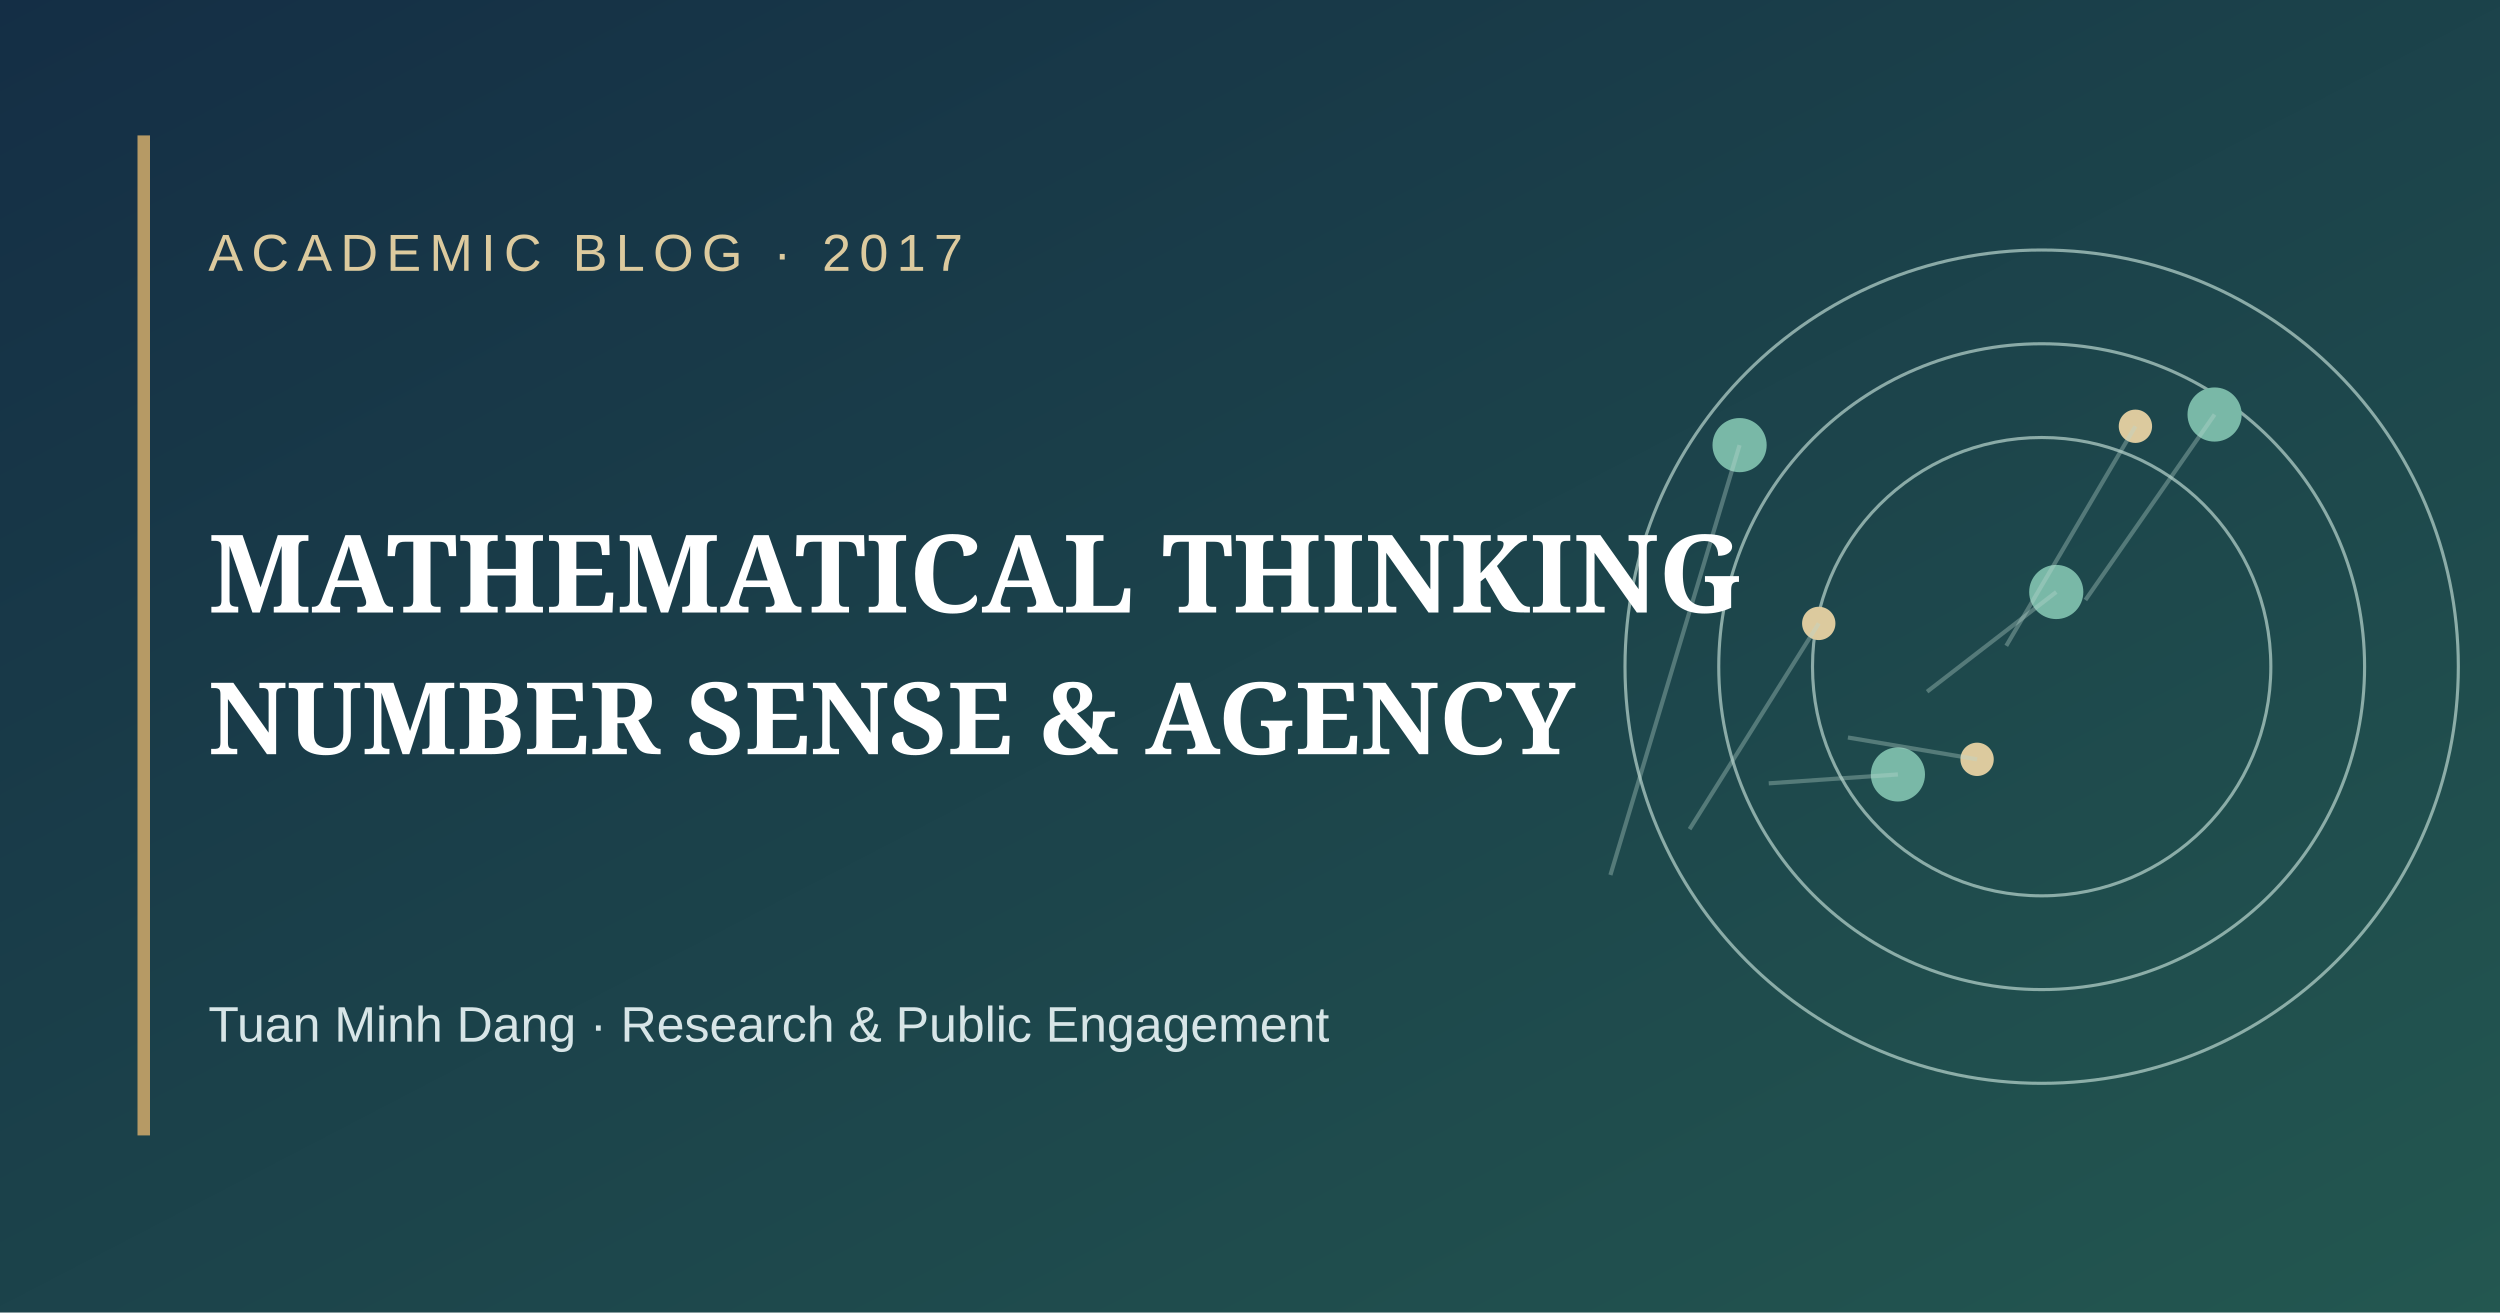
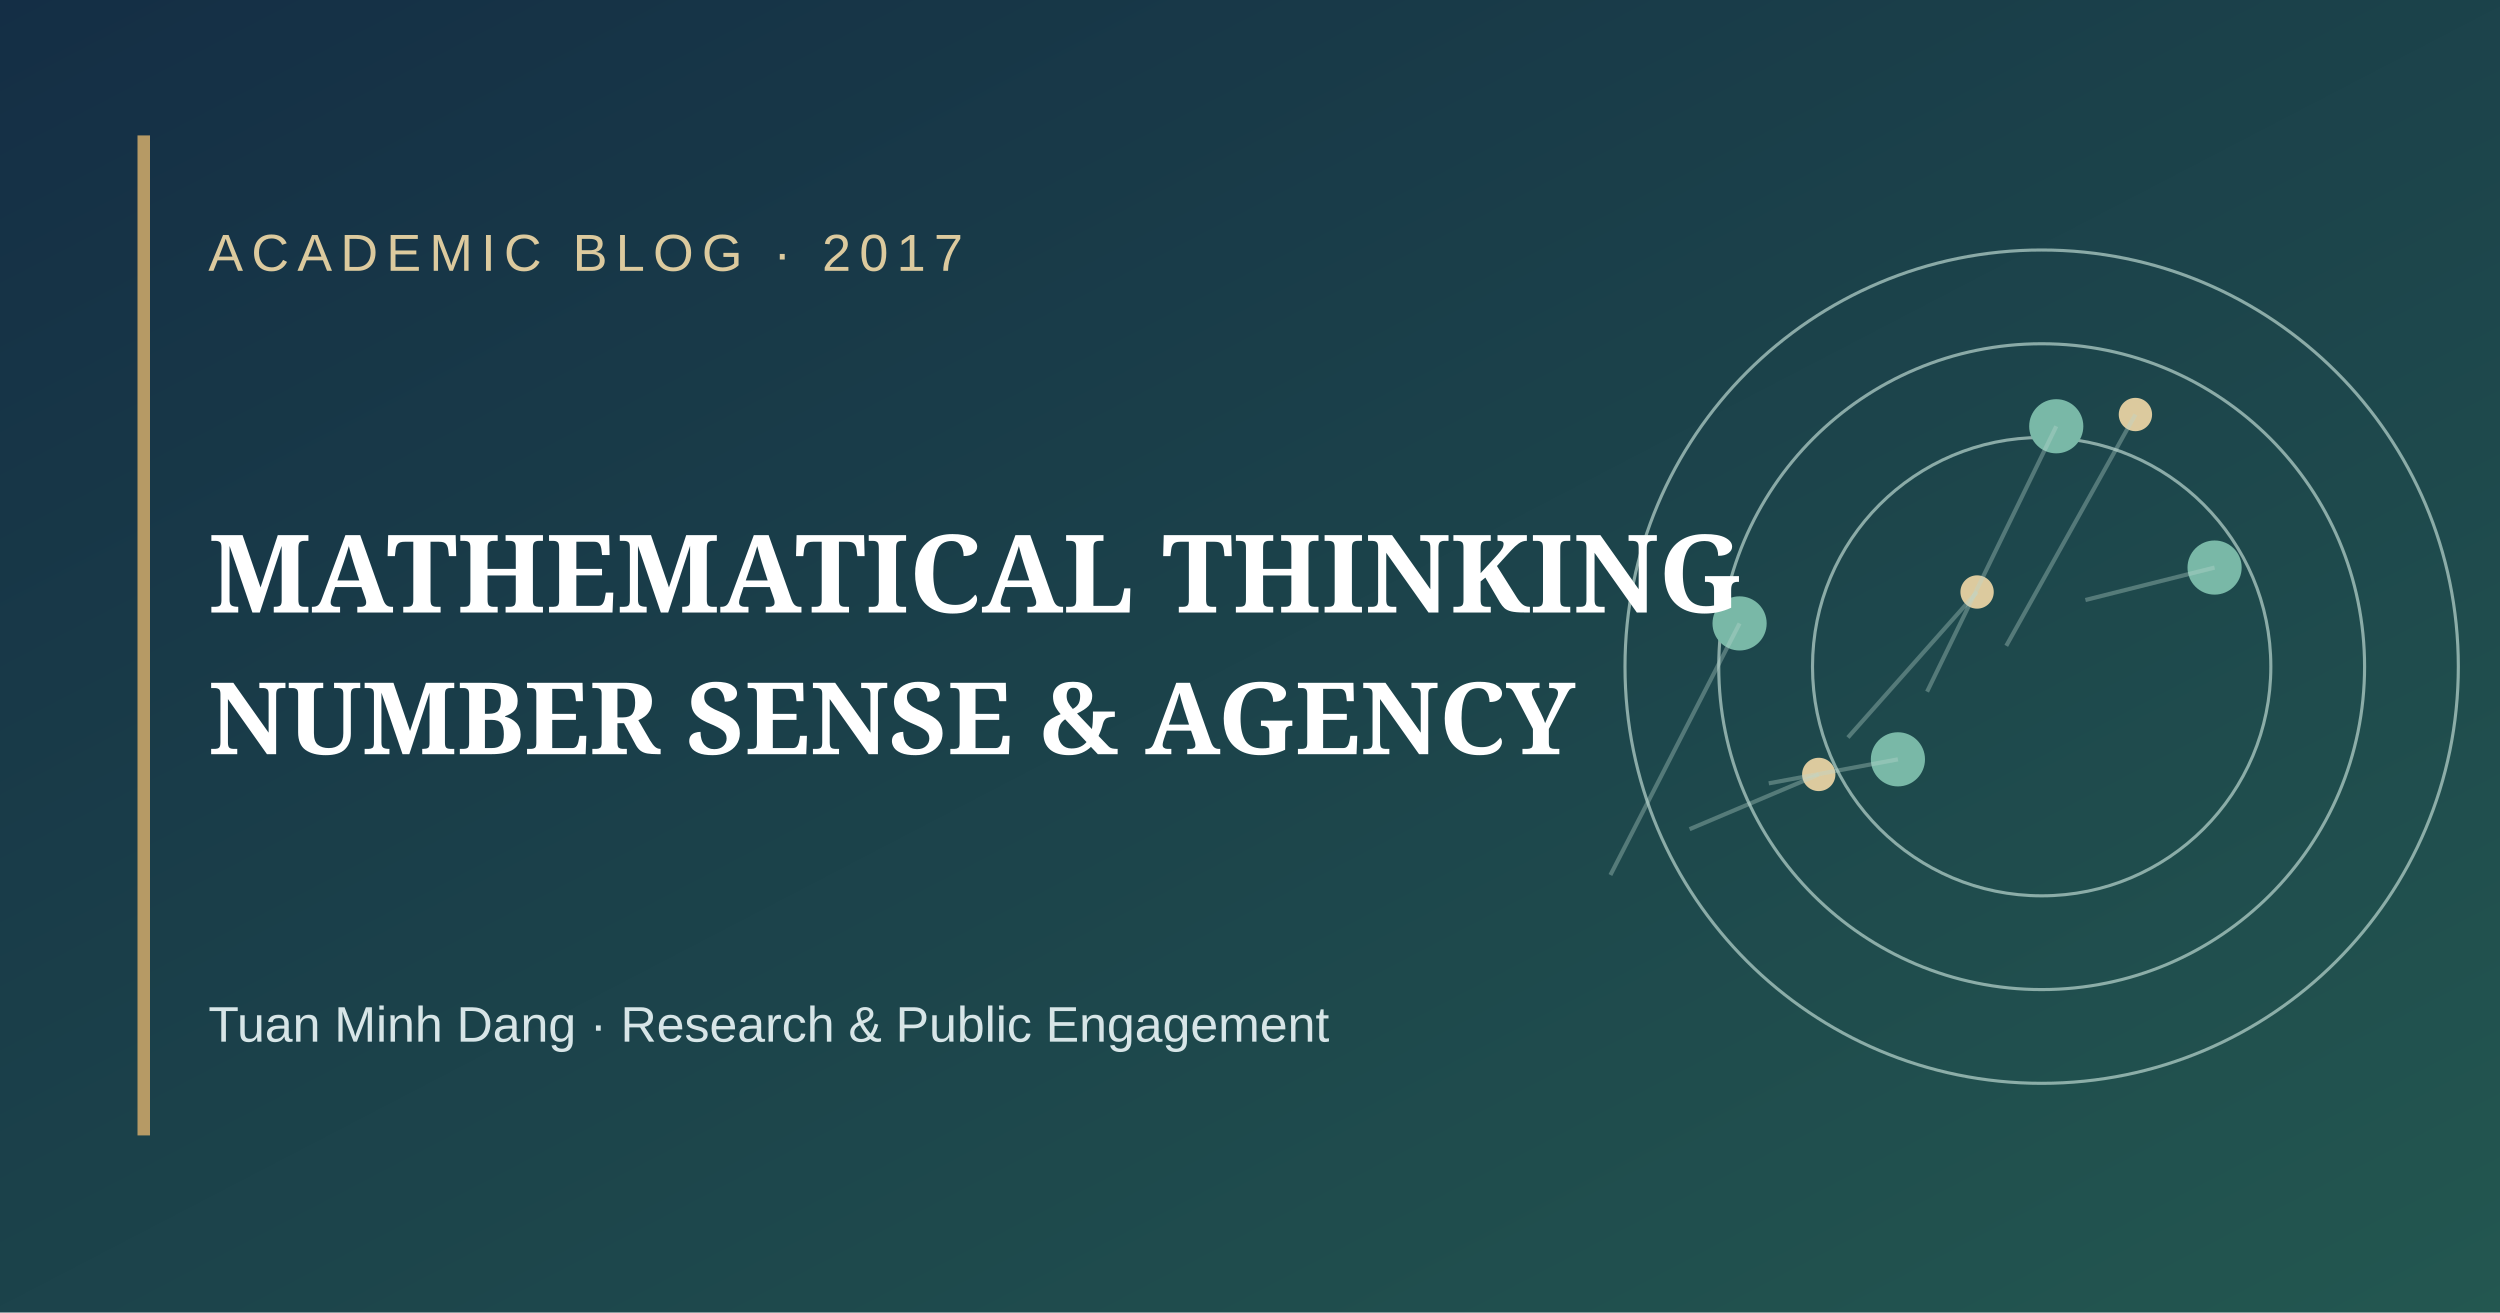
<svg xmlns="http://www.w3.org/2000/svg" width="1200" height="630" viewBox="0 0 1200 630">
  <defs>
    <linearGradient id="g" x2="1" y2="1">
      <stop stop-color="#142e45" />
      <stop offset="1" stop-color="#235750" />
    </linearGradient>
  </defs>
  <rect width="1200" height="630" fill="url(#g)" />
  <rect x="66" y="65" width="6" height="480" fill="#b69a65" />
  <g opacity=".7" fill="none" stroke="#b9d6ce" stroke-width="1.5">
    <circle cx="980" cy="320" r="155" />
    <circle cx="980" cy="320" r="200" />
    <circle cx="980" cy="320" r="110" />
  </g>
-   <circle cx="835" cy="213.656" r="13" fill="#79b8a7" />
-   <path d="M835 213.656 L773 420" stroke="#b9d6ce" stroke-opacity=".35" stroke-width="2" />
-   <circle cx="873" cy="299.238" r="8" fill="#dcca9e" />
-   <path d="M873 299.238 L811 398" stroke="#b9d6ce" stroke-opacity=".35" stroke-width="2" />
-   <circle cx="911" cy="371.73" r="13" fill="#79b8a7" />
-   <path d="M911 371.73 L849 376" stroke="#b9d6ce" stroke-opacity=".35" stroke-width="2" />
-   <circle cx="949" cy="364.482" r="8" fill="#dcca9e" />
-   <path d="M949 364.482 L887 354" stroke="#b9d6ce" stroke-opacity=".35" stroke-width="2" />
-   <circle cx="987" cy="284.159" r="13" fill="#79b8a7" />
-   <path d="M987 284.159 L925 332" stroke="#b9d6ce" stroke-opacity=".35" stroke-width="2" />
-   <circle cx="1025" cy="204.609" r="8" fill="#dcca9e" />
-   <path d="M1025 204.609 L963 310" stroke="#b9d6ce" stroke-opacity=".35" stroke-width="2" />
-   <circle cx="1063" cy="198.97" r="13" fill="#79b8a7" />
-   <path d="M1063 198.97 L1001 288" stroke="#b9d6ce" stroke-opacity=".35" stroke-width="2" />
+   <circle cx="835" cy="299.238" r="13" fill="#79b8a7" />
+   <path d="M835 299.238 L773 420" stroke="#b9d6ce" stroke-opacity=".35" stroke-width="2" />
+   <circle cx="873" cy="371.73" r="8" fill="#dcca9e" />
+   <path d="M873 371.73 L811 398" stroke="#b9d6ce" stroke-opacity=".35" stroke-width="2" />
+   <circle cx="911" cy="364.482" r="13" fill="#79b8a7" />
+   <path d="M911 364.482 L849 376" stroke="#b9d6ce" stroke-opacity=".35" stroke-width="2" />
+   <circle cx="949" cy="284.159" r="8" fill="#dcca9e" />
+   <path d="M949 284.159 L887 354" stroke="#b9d6ce" stroke-opacity=".35" stroke-width="2" />
+   <circle cx="987" cy="204.609" r="13" fill="#79b8a7" />
+   <path d="M987 204.609 L925 332" stroke="#b9d6ce" stroke-opacity=".35" stroke-width="2" />
+   <circle cx="1025" cy="198.97" r="8" fill="#dcca9e" />
+   <path d="M1025 198.97 L963 310" stroke="#b9d6ce" stroke-opacity=".35" stroke-width="2" />
+   <circle cx="1063" cy="272.427" r="13" fill="#79b8a7" />
+   <path d="M1063 272.427 L1001 288" stroke="#b9d6ce" stroke-opacity=".35" stroke-width="2" />
  <text x="100" y="130" fill="#dcca9e" font-family="Arial,sans-serif" font-size="25" letter-spacing="4">ACADEMIC BLOG · 2017</text>
  <text x="100" y="294" fill="white" font-family="Georgia,serif" font-size="52" font-weight="bold">MATHEMATICAL THINKING</text>
  <text x="100" y="362" fill="white" font-family="Georgia,serif" font-size="48" font-weight="bold">NUMBER SENSE &amp; AGENCY</text>
  <text x="100" y="500" fill="#d7e5e7" font-family="Arial,sans-serif" font-size="24">Tuan Minh Dang · Research &amp; Public Engagement</text>
</svg>
